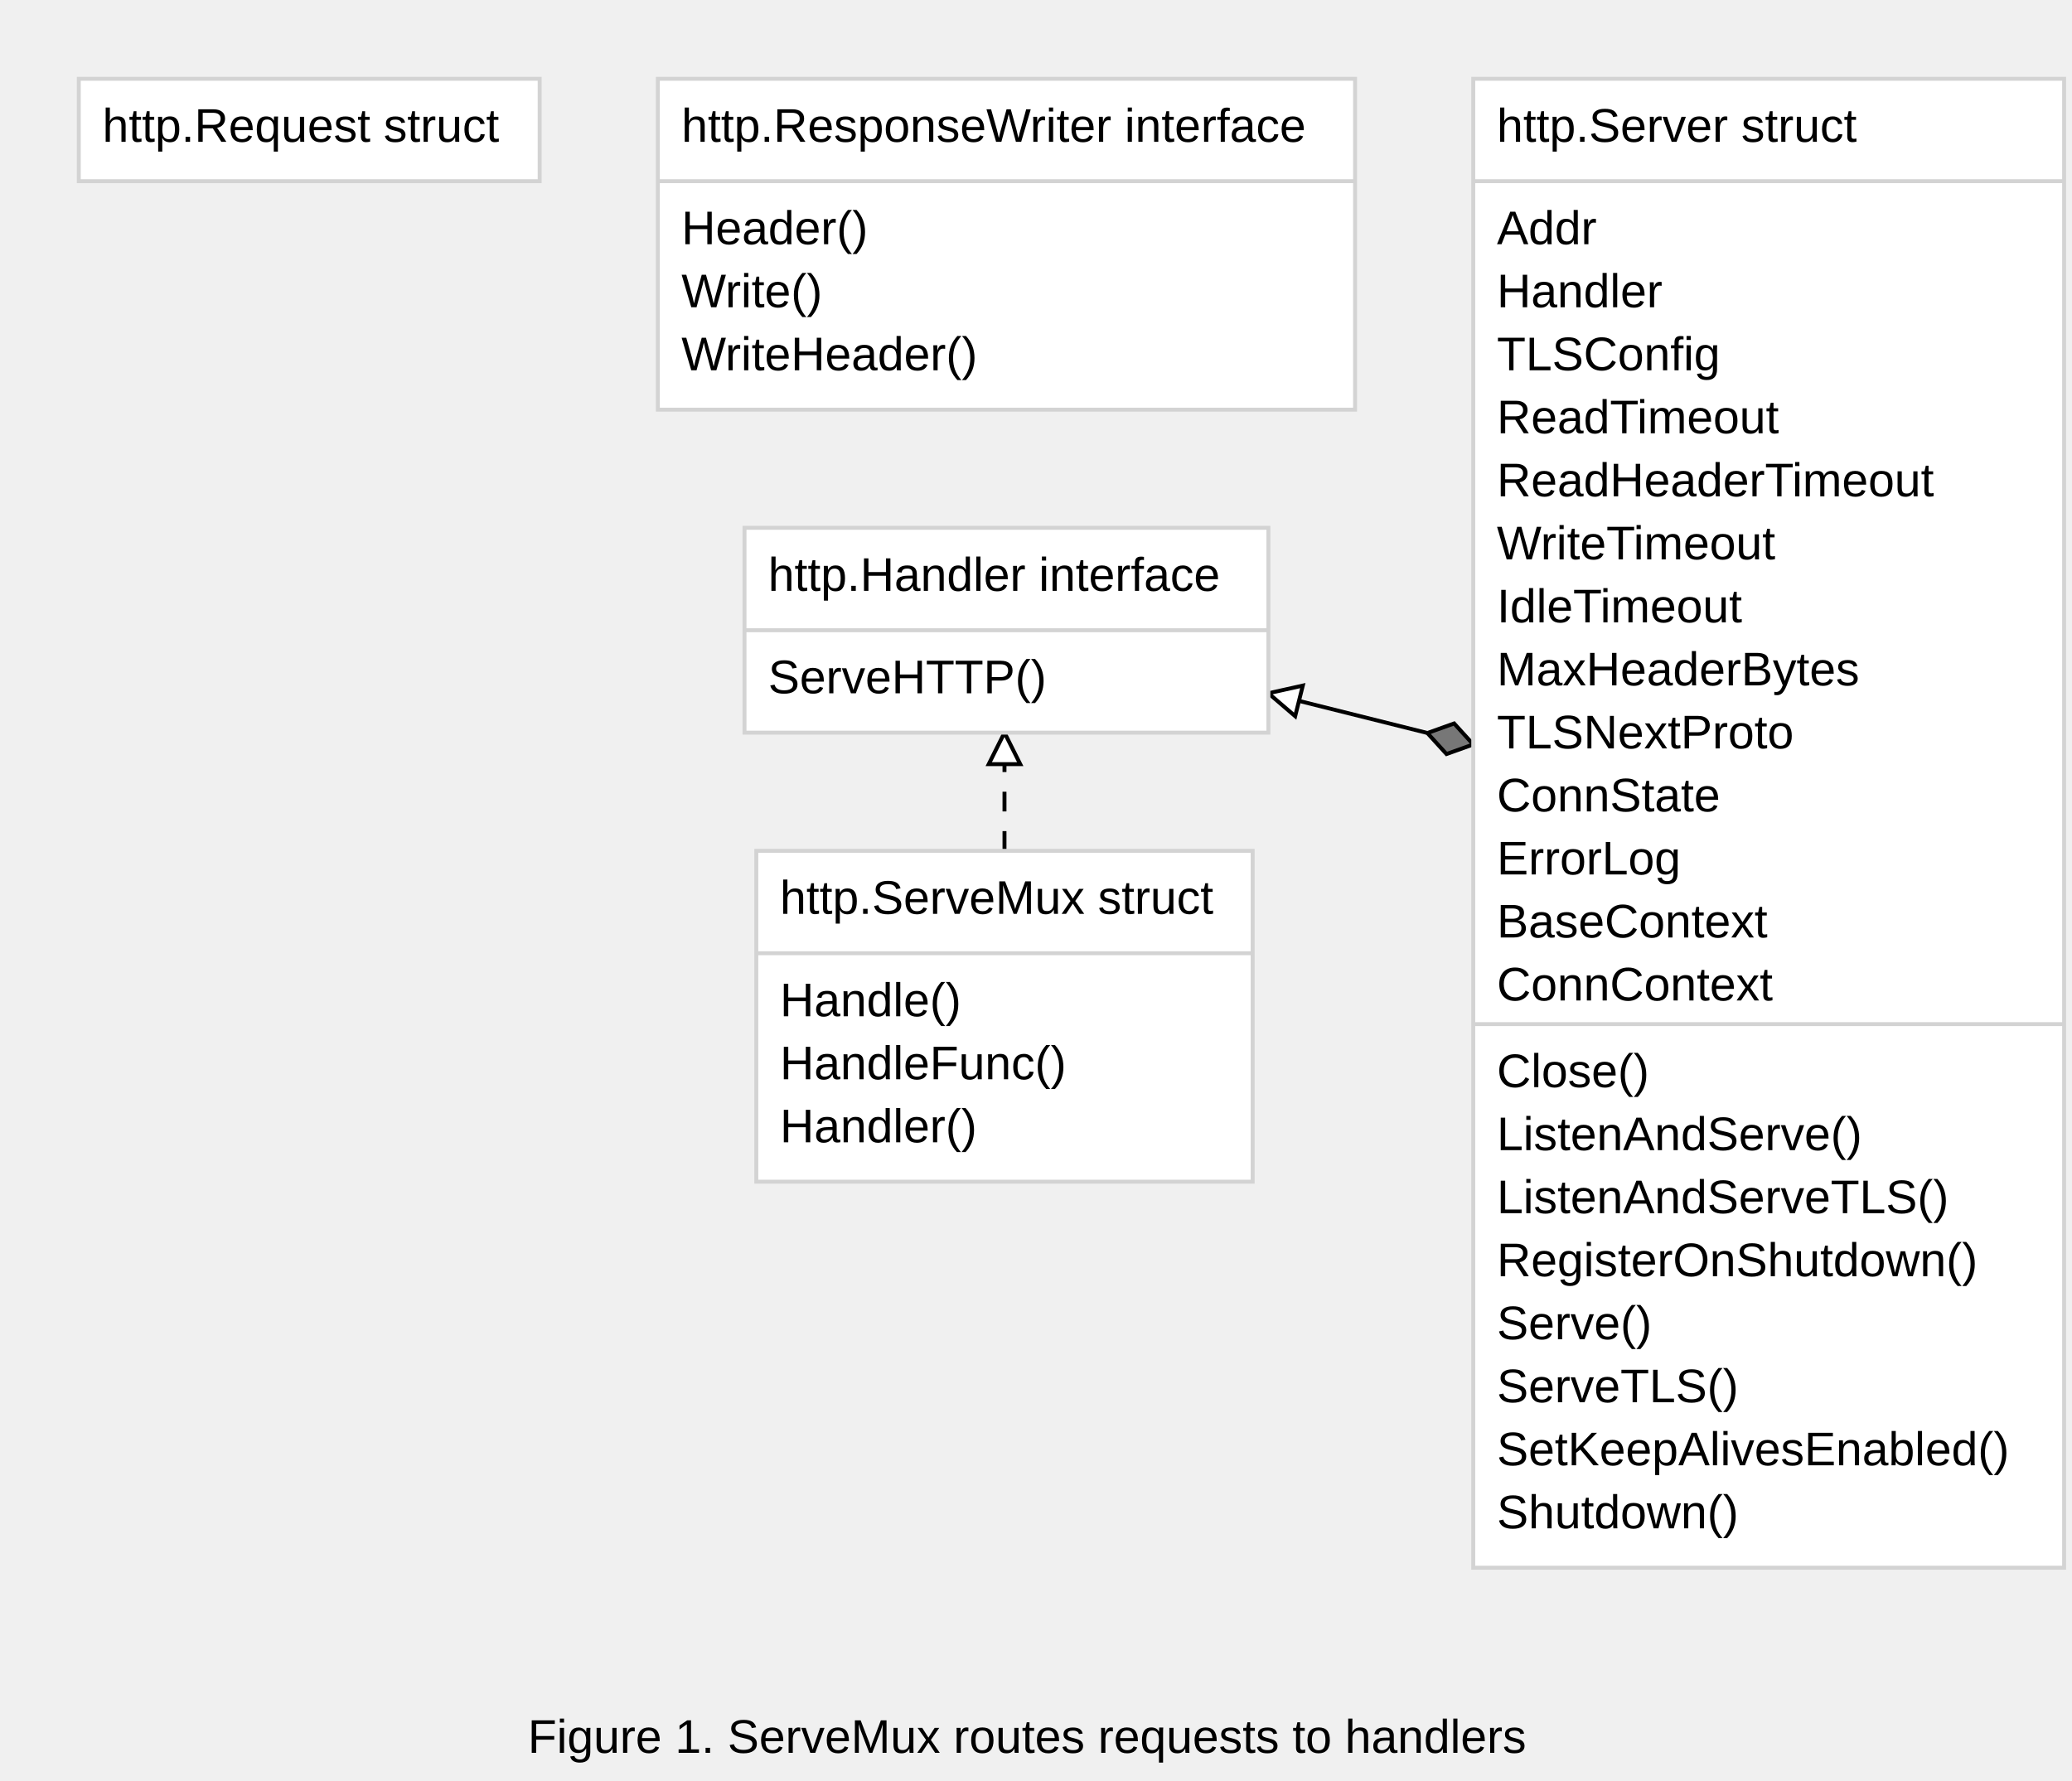
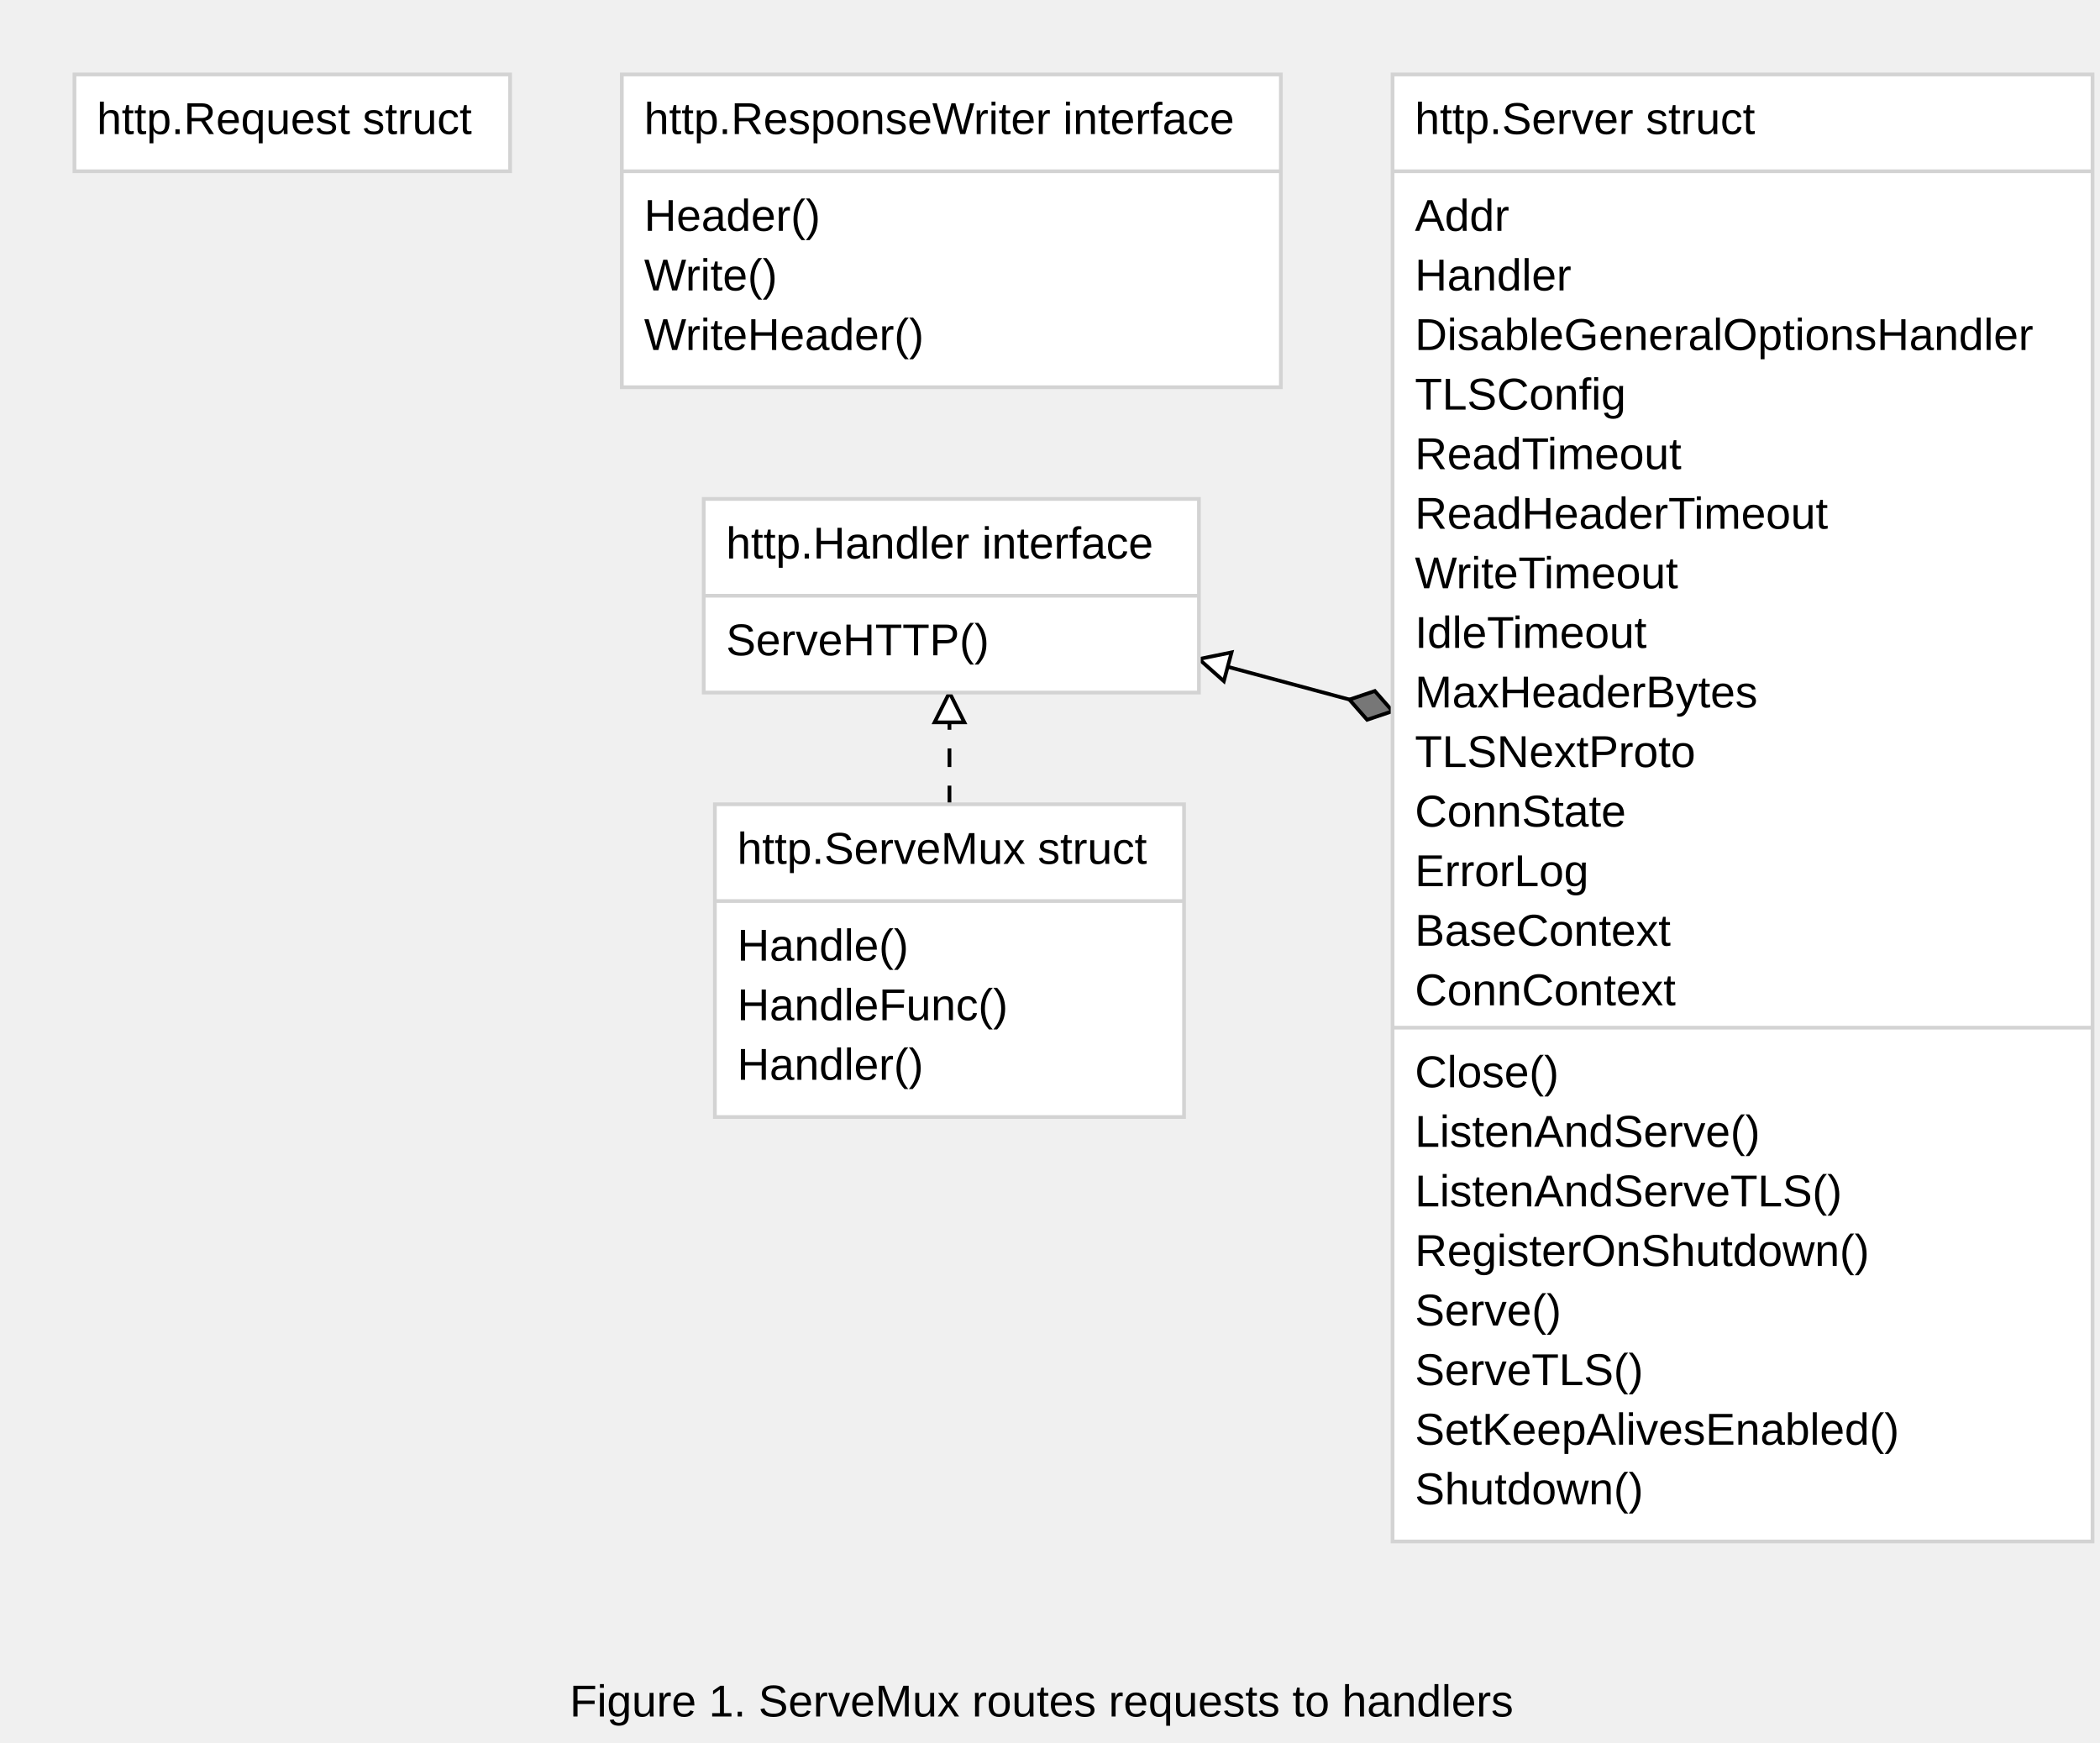
- <svg xmlns="http://www.w3.org/2000/svg" font-family="Arial,Helvetica,sans-serif" width="526" height="452">
-   <path stroke="black" d="M374,189 L322,176" />
-   <g transform="rotate(194 374 189)">
-     <path stroke="black" fill="#777777" d="M374,189 l 6,-4 6,4 -6,4 -6,-4" />
+ <svg xmlns="http://www.w3.org/2000/svg" font-family="Arial,Helvetica,sans-serif" width="564" height="468">
+   <path stroke="black" d="M374,191 L322,177" />
+   <g transform="rotate(195 374 191)">
+     <path stroke="black" fill="#777777" d="M374,191 l 6,-4 6,4 -6,4 -6,-4" />
  </g>
-   <g transform="rotate(284 322 176)">
-     <path stroke="black" fill="#ffffff" d="M318,184 l4,-8 l 4,8 Z" />
+   <g transform="rotate(285 322 177)">
+     <path stroke="black" fill="#ffffff" d="M318,185 l4,-8 l 4,8 Z" />
  </g>
  <path stroke="black" stroke-dasharray="5,5,5" d="M255,216 L255,186" />
  <g transform="rotate(0 255 186)">
    <path stroke="black" fill="#ffffff" d="M251,194 l4,-8 l 4,8 Z" />
  </g>
  <rect stroke="#d3d3d3" fill="#ffffff" x="20" y="20" width="117" height="26" />
  <text font-family="Arial,Helvetica,sans-serif" font-size="12px" x="26" y="36">http.Request struct</text>
  <rect stroke="#d3d3d3" fill="#ffffff" x="167" y="20" width="177" height="84" />
  <path stroke="#d3d3d3" d="M167,46 L344,46" />
  <text font-family="Arial,Helvetica,sans-serif" font-size="12px" x="173" y="62">Header()</text>
  <text font-family="Arial,Helvetica,sans-serif" font-size="12px" x="173" y="78">Write()</text>
  <text font-family="Arial,Helvetica,sans-serif" font-size="12px" x="173" y="94">WriteHeader()</text>
  <text font-family="Arial,Helvetica,sans-serif" font-size="12px" x="173" y="36">http.ResponseWriter interface</text>
  <rect stroke="#d3d3d3" fill="#ffffff" x="189" y="134" width="133" height="52" />
  <path stroke="#d3d3d3" d="M189,160 L322,160" />
  <text font-family="Arial,Helvetica,sans-serif" font-size="12px" x="195" y="176">ServeHTTP()</text>
  <text font-family="Arial,Helvetica,sans-serif" font-size="12px" x="195" y="150">http.Handler interface</text>
  <rect stroke="#d3d3d3" fill="#ffffff" x="192" y="216" width="126" height="84" />
  <path stroke="#d3d3d3" d="M192,242 L318,242" />
  <text font-family="Arial,Helvetica,sans-serif" font-size="12px" x="198" y="258">Handle()</text>
  <text font-family="Arial,Helvetica,sans-serif" font-size="12px" x="198" y="274">HandleFunc()</text>
  <text font-family="Arial,Helvetica,sans-serif" font-size="12px" x="198" y="290">Handler()</text>
  <text font-family="Arial,Helvetica,sans-serif" font-size="12px" x="198" y="232">http.ServeMux struct</text>
-   <rect stroke="#d3d3d3" fill="#ffffff" x="374" y="20" width="150" height="378" />
-   <path stroke="#d3d3d3" d="M374,46 L524,46" />
+   <rect stroke="#d3d3d3" fill="#ffffff" x="374" y="20" width="188" height="394" />
+   <path stroke="#d3d3d3" d="M374,46 L562,46" />
  <text font-family="Arial,Helvetica,sans-serif" font-size="12px" x="380" y="62">Addr</text>
  <text font-family="Arial,Helvetica,sans-serif" font-size="12px" x="380" y="78">Handler</text>
-   <text font-family="Arial,Helvetica,sans-serif" font-size="12px" x="380" y="94">TLSConfig</text>
-   <text font-family="Arial,Helvetica,sans-serif" font-size="12px" x="380" y="110">ReadTimeout</text>
-   <text font-family="Arial,Helvetica,sans-serif" font-size="12px" x="380" y="126">ReadHeaderTimeout</text>
-   <text font-family="Arial,Helvetica,sans-serif" font-size="12px" x="380" y="142">WriteTimeout</text>
-   <text font-family="Arial,Helvetica,sans-serif" font-size="12px" x="380" y="158">IdleTimeout</text>
-   <text font-family="Arial,Helvetica,sans-serif" font-size="12px" x="380" y="174">MaxHeaderBytes</text>
-   <text font-family="Arial,Helvetica,sans-serif" font-size="12px" x="380" y="190">TLSNextProto</text>
-   <text font-family="Arial,Helvetica,sans-serif" font-size="12px" x="380" y="206">ConnState</text>
-   <text font-family="Arial,Helvetica,sans-serif" font-size="12px" x="380" y="222">ErrorLog</text>
-   <text font-family="Arial,Helvetica,sans-serif" font-size="12px" x="380" y="238">BaseContext</text>
-   <text font-family="Arial,Helvetica,sans-serif" font-size="12px" x="380" y="254">ConnContext</text>
-   <path stroke="#d3d3d3" d="M374,260 L524,260" />
-   <text font-family="Arial,Helvetica,sans-serif" font-size="12px" x="380" y="276">Close()</text>
-   <text font-family="Arial,Helvetica,sans-serif" font-size="12px" x="380" y="292">ListenAndServe()</text>
-   <text font-family="Arial,Helvetica,sans-serif" font-size="12px" x="380" y="308">ListenAndServeTLS()</text>
-   <text font-family="Arial,Helvetica,sans-serif" font-size="12px" x="380" y="324">RegisterOnShutdown()</text>
-   <text font-family="Arial,Helvetica,sans-serif" font-size="12px" x="380" y="340">Serve()</text>
-   <text font-family="Arial,Helvetica,sans-serif" font-size="12px" x="380" y="356">ServeTLS()</text>
-   <text font-family="Arial,Helvetica,sans-serif" font-size="12px" x="380" y="372">SetKeepAlivesEnabled()</text>
-   <text font-family="Arial,Helvetica,sans-serif" font-size="12px" x="380" y="388">Shutdown()</text>
+   <text font-family="Arial,Helvetica,sans-serif" font-size="12px" x="380" y="94">DisableGeneralOptionsHandler</text>
+   <text font-family="Arial,Helvetica,sans-serif" font-size="12px" x="380" y="110">TLSConfig</text>
+   <text font-family="Arial,Helvetica,sans-serif" font-size="12px" x="380" y="126">ReadTimeout</text>
+   <text font-family="Arial,Helvetica,sans-serif" font-size="12px" x="380" y="142">ReadHeaderTimeout</text>
+   <text font-family="Arial,Helvetica,sans-serif" font-size="12px" x="380" y="158">WriteTimeout</text>
+   <text font-family="Arial,Helvetica,sans-serif" font-size="12px" x="380" y="174">IdleTimeout</text>
+   <text font-family="Arial,Helvetica,sans-serif" font-size="12px" x="380" y="190">MaxHeaderBytes</text>
+   <text font-family="Arial,Helvetica,sans-serif" font-size="12px" x="380" y="206">TLSNextProto</text>
+   <text font-family="Arial,Helvetica,sans-serif" font-size="12px" x="380" y="222">ConnState</text>
+   <text font-family="Arial,Helvetica,sans-serif" font-size="12px" x="380" y="238">ErrorLog</text>
+   <text font-family="Arial,Helvetica,sans-serif" font-size="12px" x="380" y="254">BaseContext</text>
+   <text font-family="Arial,Helvetica,sans-serif" font-size="12px" x="380" y="270">ConnContext</text>
+   <path stroke="#d3d3d3" d="M374,276 L562,276" />
+   <text font-family="Arial,Helvetica,sans-serif" font-size="12px" x="380" y="292">Close()</text>
+   <text font-family="Arial,Helvetica,sans-serif" font-size="12px" x="380" y="308">ListenAndServe()</text>
+   <text font-family="Arial,Helvetica,sans-serif" font-size="12px" x="380" y="324">ListenAndServeTLS()</text>
+   <text font-family="Arial,Helvetica,sans-serif" font-size="12px" x="380" y="340">RegisterOnShutdown()</text>
+   <text font-family="Arial,Helvetica,sans-serif" font-size="12px" x="380" y="356">Serve()</text>
+   <text font-family="Arial,Helvetica,sans-serif" font-size="12px" x="380" y="372">ServeTLS()</text>
+   <text font-family="Arial,Helvetica,sans-serif" font-size="12px" x="380" y="388">SetKeepAlivesEnabled()</text>
+   <text font-family="Arial,Helvetica,sans-serif" font-size="12px" x="380" y="404">Shutdown()</text>
  <text font-family="Arial,Helvetica,sans-serif" font-size="12px" x="380" y="36">http.Server struct</text>
-   <text font-family="Arial,Helvetica,sans-serif" font-size="12px" x="134" y="445">Figure 1. ServeMux routes requests to handlers</text>
+   <text font-family="Arial,Helvetica,sans-serif" font-size="12px" x="153" y="461">Figure 1. ServeMux routes requests to handlers</text>
</svg>
